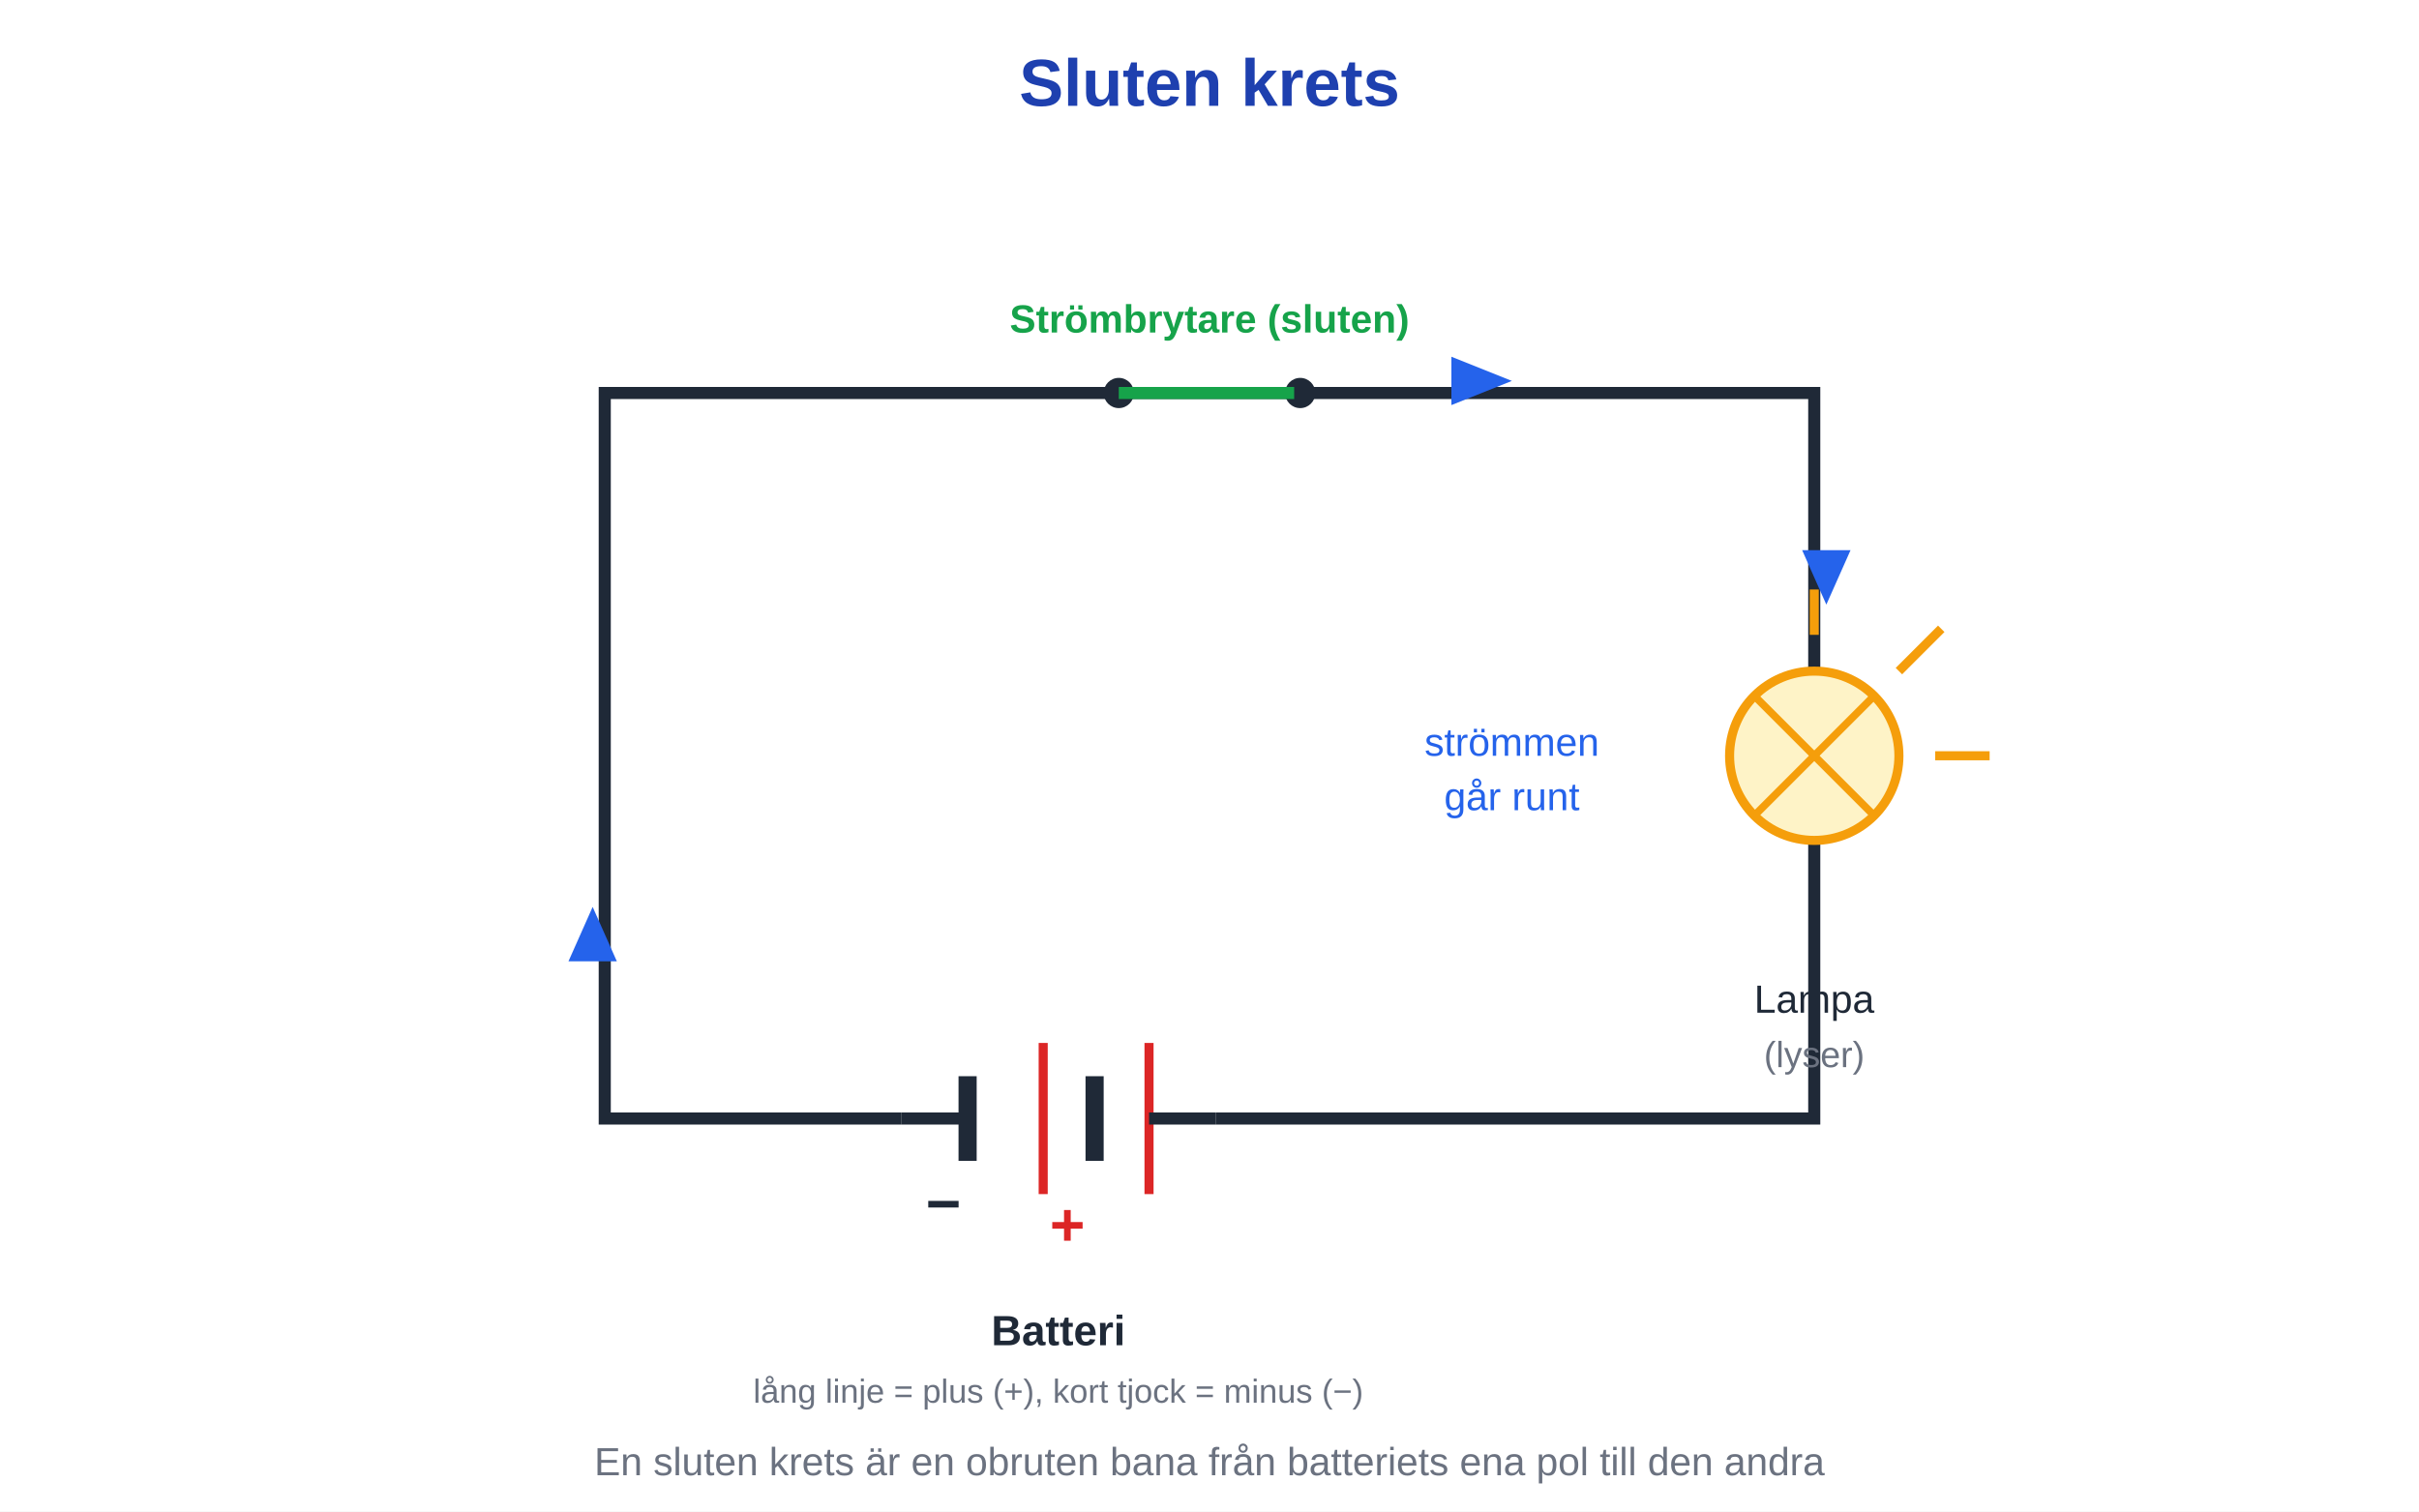
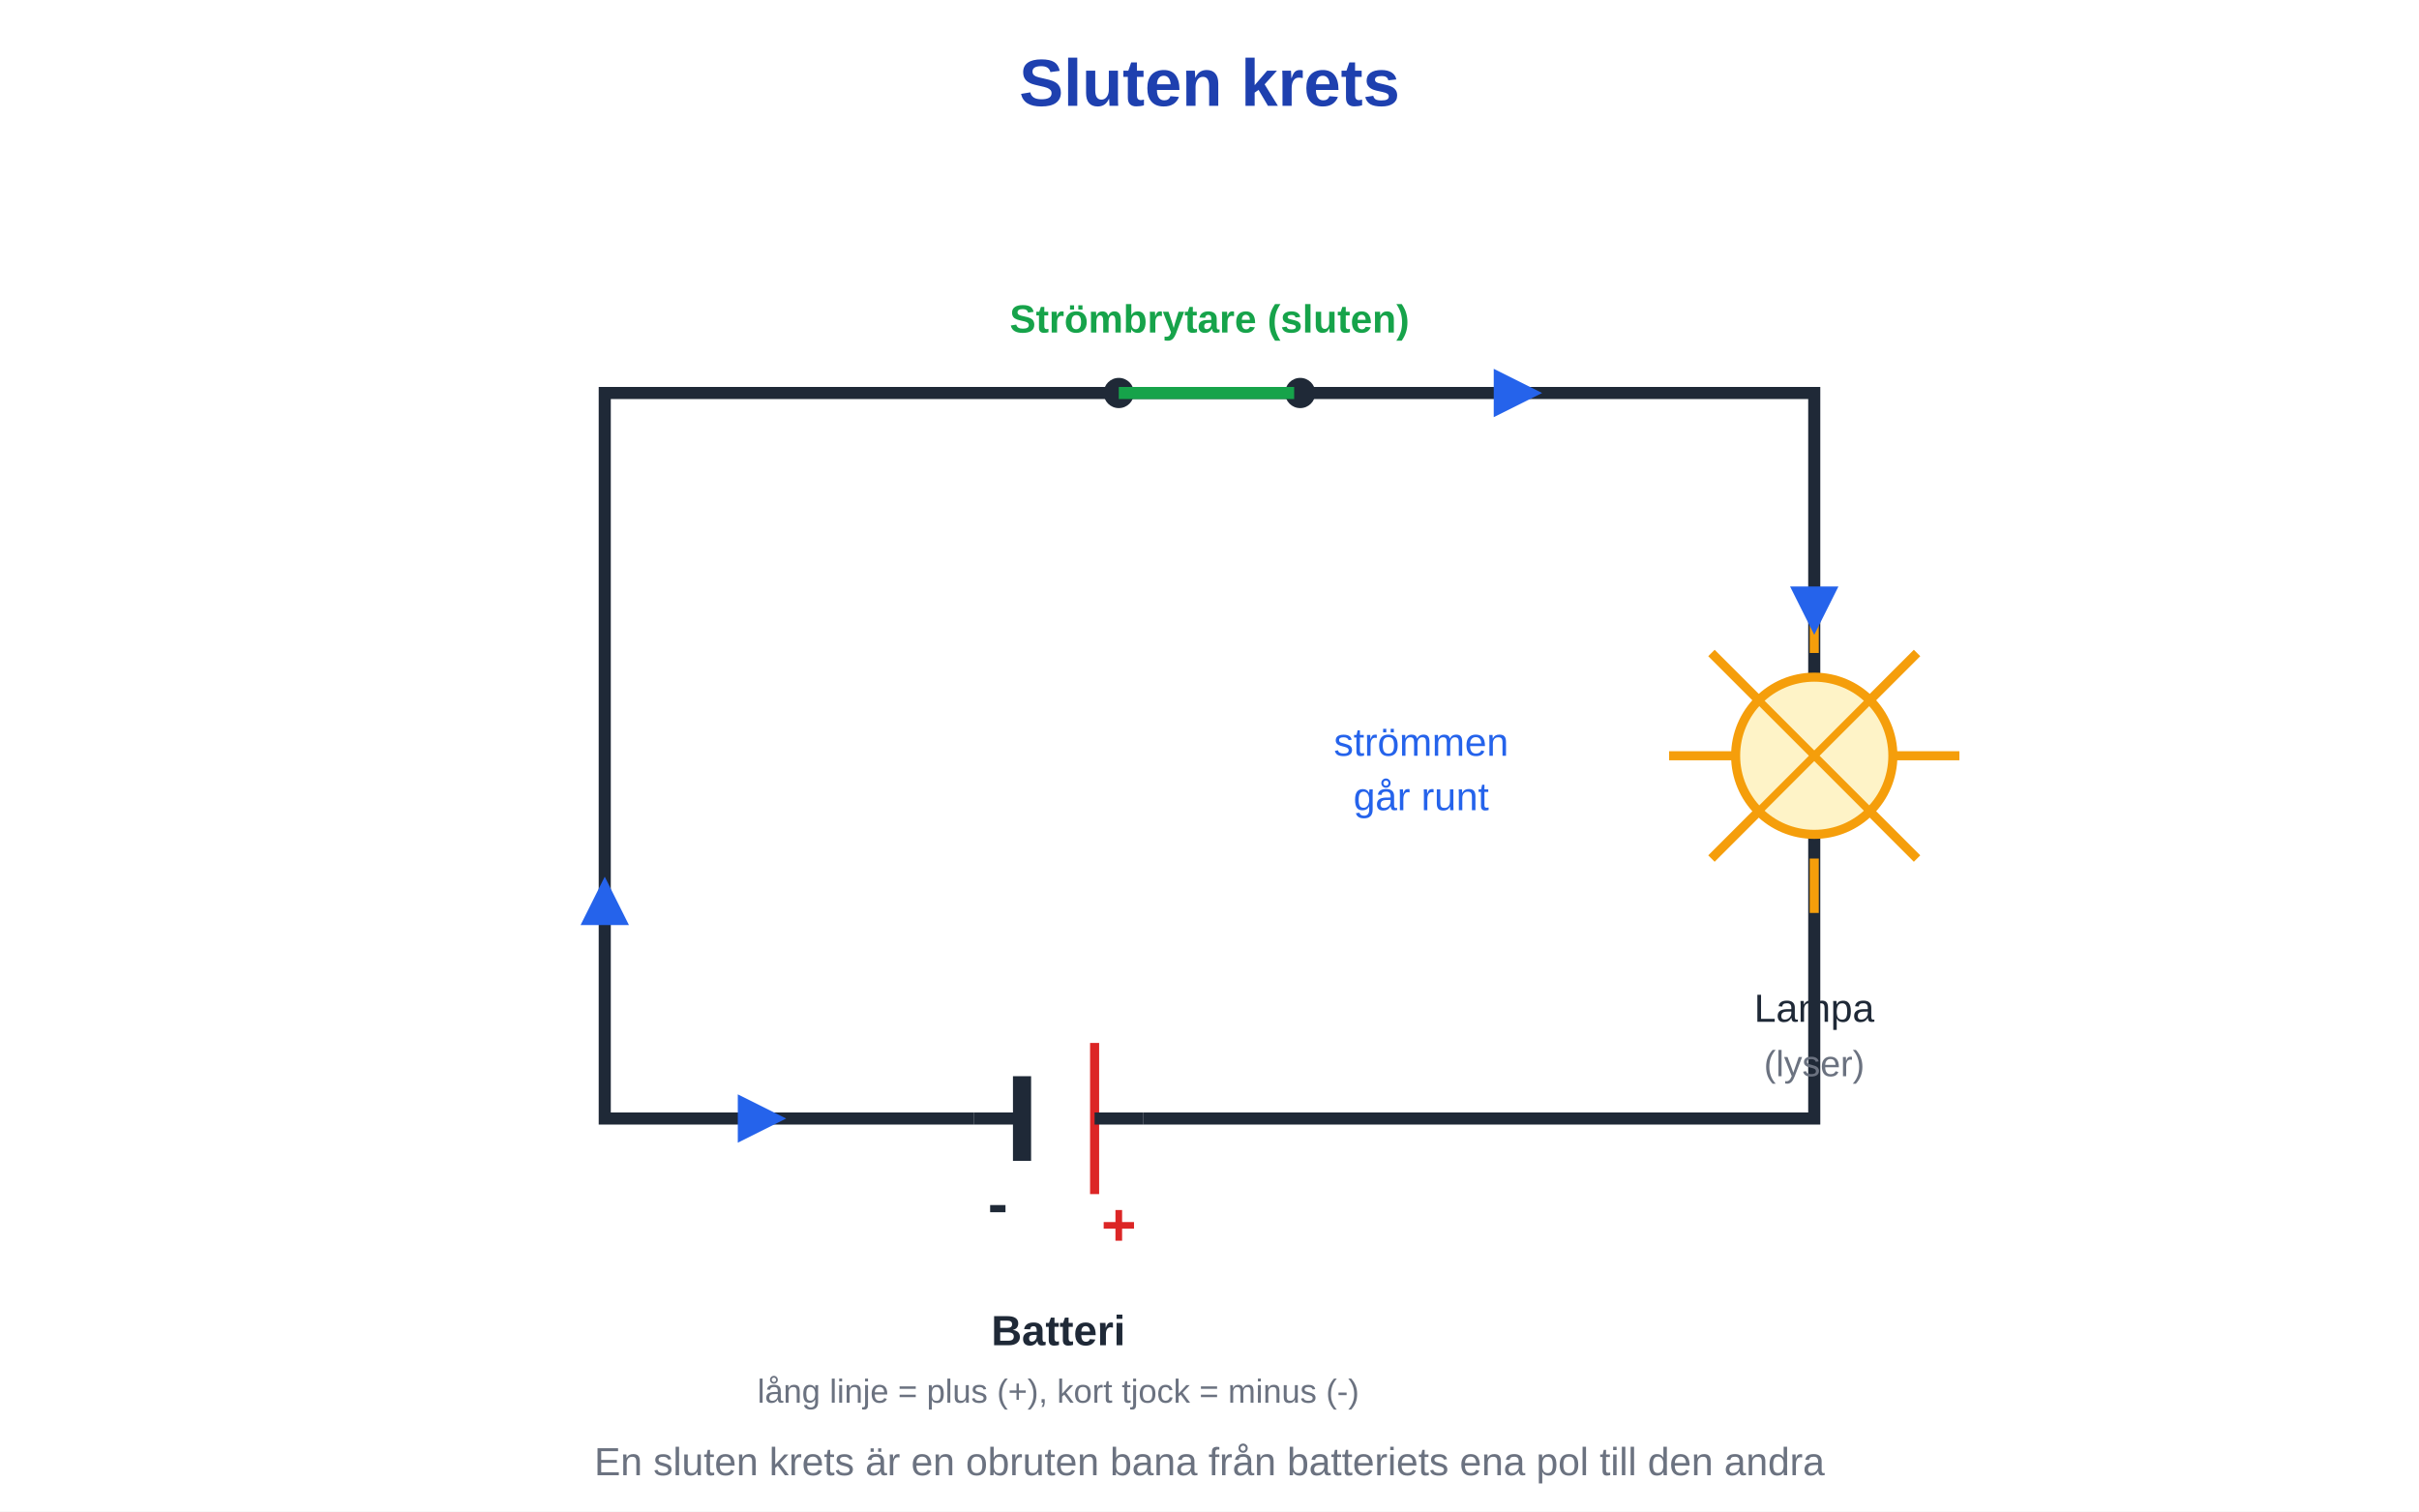
<svg xmlns="http://www.w3.org/2000/svg" viewBox="0 0 800 500" width="800" height="500">
  <rect width="800" height="500" fill="white" />
  <text x="400" y="35" font-family="Arial,sans-serif" font-size="22" fill="#1e40af" text-anchor="middle" font-weight="bold">Sluten krets</text>
  <rect x="200" y="130" width="400" height="240" fill="none" stroke="#1f2937" stroke-width="4" />
-   <rect x="298" y="362" width="104" height="16" fill="white" />
-   <line x1="298" y1="370" x2="320" y2="370" stroke="#1f2937" stroke-width="4" />
-   <line x1="320" y1="356" x2="320" y2="384" stroke="#1f2937" stroke-width="6" />
-   <text x="312" y="405" font-family="Arial,sans-serif" font-size="20" fill="#1f2937" text-anchor="middle" font-weight="bold">−</text>
-   <line x1="345" y1="345" x2="345" y2="395" stroke="#dc2626" stroke-width="3" />
-   <text x="353" y="412" font-family="Arial,sans-serif" font-size="20" fill="#dc2626" text-anchor="middle" font-weight="bold">+</text>
-   <line x1="362" y1="356" x2="362" y2="384" stroke="#1f2937" stroke-width="6" />
-   <line x1="380" y1="345" x2="380" y2="395" stroke="#dc2626" stroke-width="3" />
-   <line x1="380" y1="370" x2="402" y2="370" stroke="#1f2937" stroke-width="4" />
+   <rect x="322" y="362" width="56" height="16" fill="white" />
+   <line x1="322" y1="370" x2="338" y2="370" stroke="#1f2937" stroke-width="4" />
+   <line x1="338" y1="356" x2="338" y2="384" stroke="#1f2937" stroke-width="6" />
+   <text x="330" y="405" font-family="Arial,sans-serif" font-size="20" fill="#1f2937" text-anchor="middle" font-weight="bold">-</text>
+   <line x1="362" y1="345" x2="362" y2="395" stroke="#dc2626" stroke-width="3" />
+   <text x="370" y="412" font-family="Arial,sans-serif" font-size="20" fill="#dc2626" text-anchor="middle" font-weight="bold">+</text>
+   <line x1="362" y1="370" x2="378" y2="370" stroke="#1f2937" stroke-width="4" />
  <text x="350" y="445" font-family="Arial,sans-serif" font-size="14" fill="#1f2937" text-anchor="middle" font-weight="bold">Batteri</text>
-   <text x="350" y="464" font-family="Arial,sans-serif" font-size="11" fill="#6b7280" text-anchor="middle">lång linje = plus (+), kort tjock = minus (−)</text>
-   <circle cx="600" cy="250" r="28" fill="#fef3c7" stroke="#f59e0b" stroke-width="3" />
-   <line x1="580" y1="230" x2="620" y2="270" stroke="#f59e0b" stroke-width="2.5" />
-   <line x1="620" y1="230" x2="580" y2="270" stroke="#f59e0b" stroke-width="2.5" />
-   <line x1="600" y1="210" x2="600" y2="195" stroke="#f59e0b" stroke-width="3" />
-   <line x1="640" y1="250" x2="658" y2="250" stroke="#f59e0b" stroke-width="3" />
-   <line x1="628" y1="222" x2="642" y2="208" stroke="#f59e0b" stroke-width="3" />
-   <text x="600" y="335" font-family="Arial,sans-serif" font-size="13" fill="#1f2937" text-anchor="middle">Lampa</text>
-   <text x="600" y="353" font-family="Arial,sans-serif" font-size="12" fill="#6b7280" text-anchor="middle">(lyser)</text>
+   <text x="350" y="464" font-family="Arial,sans-serif" font-size="11" fill="#6b7280" text-anchor="middle">lång linje = plus (+), kort tjock = minus (-)</text>
+   <circle cx="600" cy="250" r="26" fill="#fef3c7" stroke="#f59e0b" stroke-width="3" />
+   <line x1="582" y1="232" x2="618" y2="268" stroke="#f59e0b" stroke-width="2.5" />
+   <line x1="618" y1="232" x2="582" y2="268" stroke="#f59e0b" stroke-width="2.5" />
+   <line x1="600" y1="216" x2="600" y2="198" stroke="#f59e0b" stroke-width="3" />
+   <line x1="600" y1="284" x2="600" y2="302" stroke="#f59e0b" stroke-width="3" />
+   <line x1="626" y1="250" x2="648" y2="250" stroke="#f59e0b" stroke-width="3" />
+   <line x1="574" y1="250" x2="552" y2="250" stroke="#f59e0b" stroke-width="3" />
+   <line x1="619" y1="231" x2="634" y2="216" stroke="#f59e0b" stroke-width="3" />
+   <line x1="581" y1="231" x2="566" y2="216" stroke="#f59e0b" stroke-width="3" />
+   <line x1="619" y1="269" x2="634" y2="284" stroke="#f59e0b" stroke-width="3" />
+   <line x1="581" y1="269" x2="566" y2="284" stroke="#f59e0b" stroke-width="3" />
+   <text x="600" y="338" font-family="Arial,sans-serif" font-size="13" fill="#1f2937" text-anchor="middle">Lampa</text>
+   <text x="600" y="356" font-family="Arial,sans-serif" font-size="12" fill="#6b7280" text-anchor="middle">(lyser)</text>
  <circle cx="370" cy="130" r="5" fill="#1f2937" />
  <circle cx="430" cy="130" r="5" fill="#1f2937" />
  <line x1="370" y1="130" x2="428" y2="130" stroke="#16a34a" stroke-width="4" />
  <text x="400" y="110" font-family="Arial,sans-serif" font-size="13" fill="#16a34a" text-anchor="middle" font-weight="bold">Strömbrytare (sluten)</text>
-   <polygon points="500,126 480,118 480,134" fill="#2563eb" />
-   <polygon points="604,200 596,182 612,182" fill="#2563eb" />
-   <polygon points="196,300 188,318 204,318" fill="#2563eb" />
-   <text x="500" y="250" font-family="Arial,sans-serif" font-size="13" fill="#2563eb" text-anchor="middle">strömmen</text>
-   <text x="500" y="268" font-family="Arial,sans-serif" font-size="13" fill="#2563eb" text-anchor="middle">går runt</text>
+   <polygon points="510,130 494,122 494,138" fill="#2563eb" />
+   <polygon points="600,210 592,194 608,194" fill="#2563eb" />
+   <polygon points="200,290 192,306 208,306" fill="#2563eb" />
+   <polygon points="260,370 244,362 244,378" fill="#2563eb" />
+   <text x="470" y="250" font-family="Arial,sans-serif" font-size="13" fill="#2563eb" text-anchor="middle">strömmen</text>
+   <text x="470" y="268" font-family="Arial,sans-serif" font-size="13" fill="#2563eb" text-anchor="middle">går runt</text>
  <text x="400" y="488" font-family="Arial,sans-serif" font-size="13" fill="#6b7280" text-anchor="middle">En sluten krets är en obruten bana från batteriets ena pol till den andra</text>
</svg>
